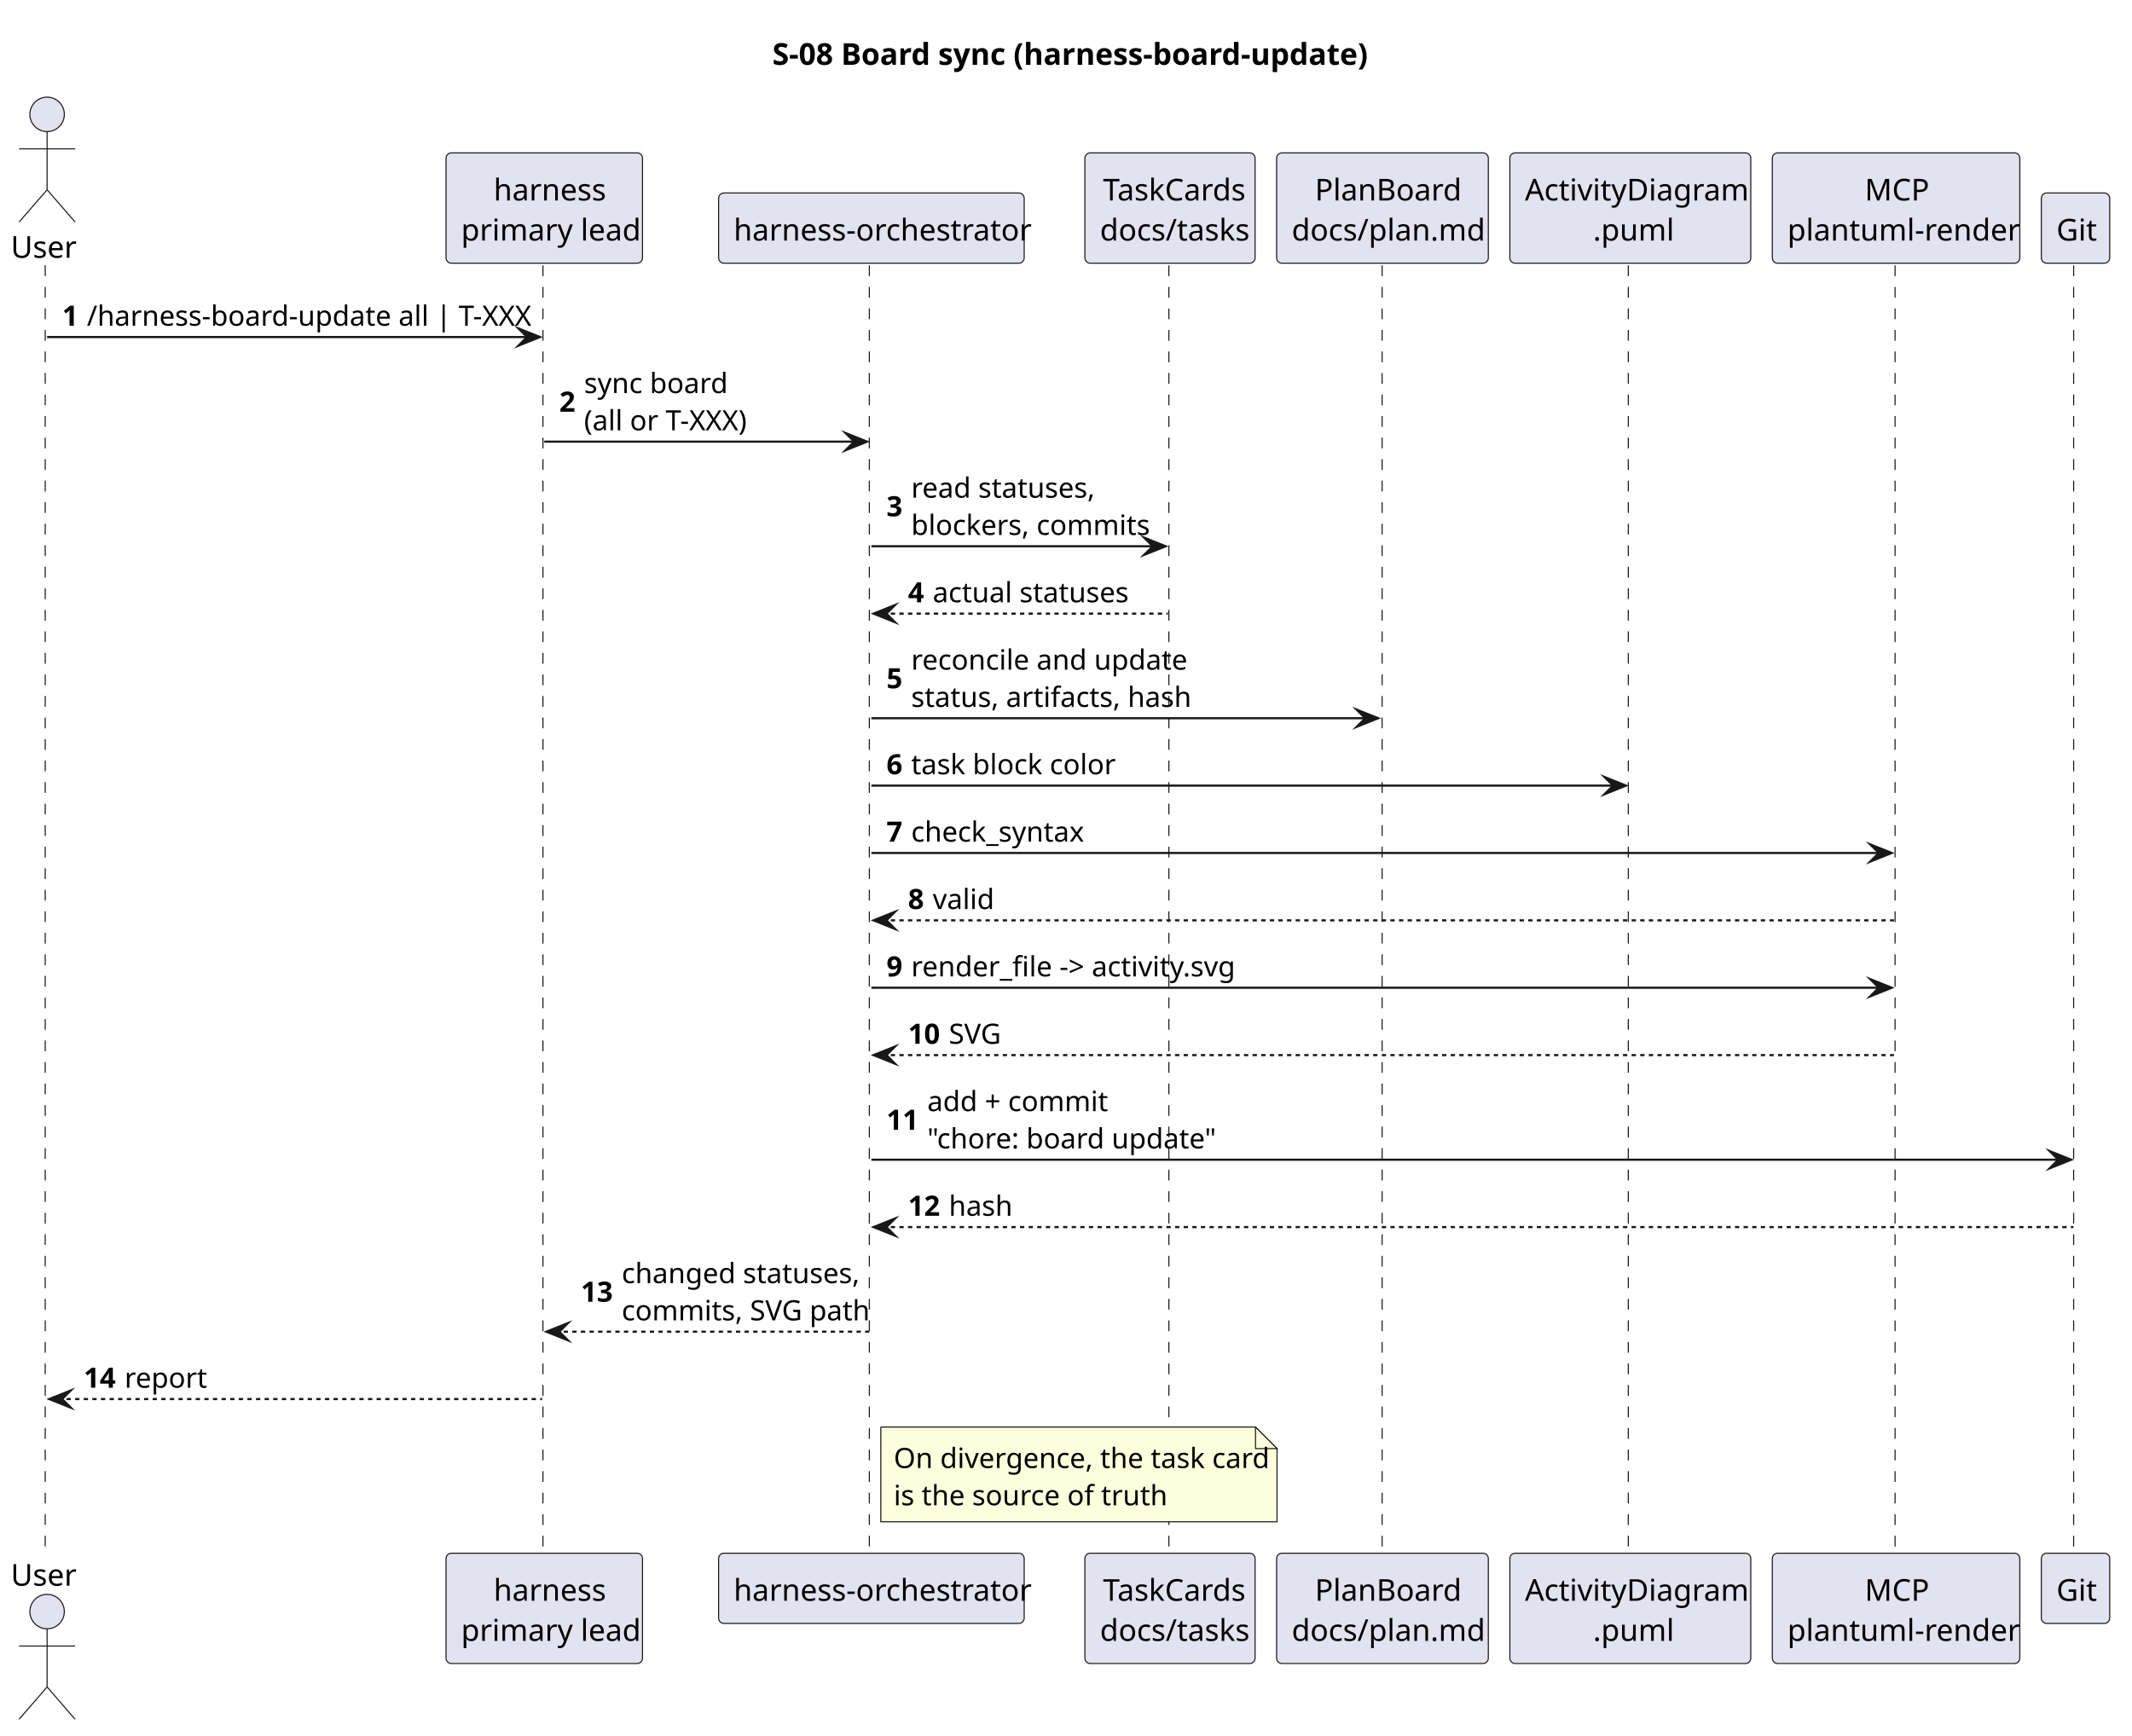
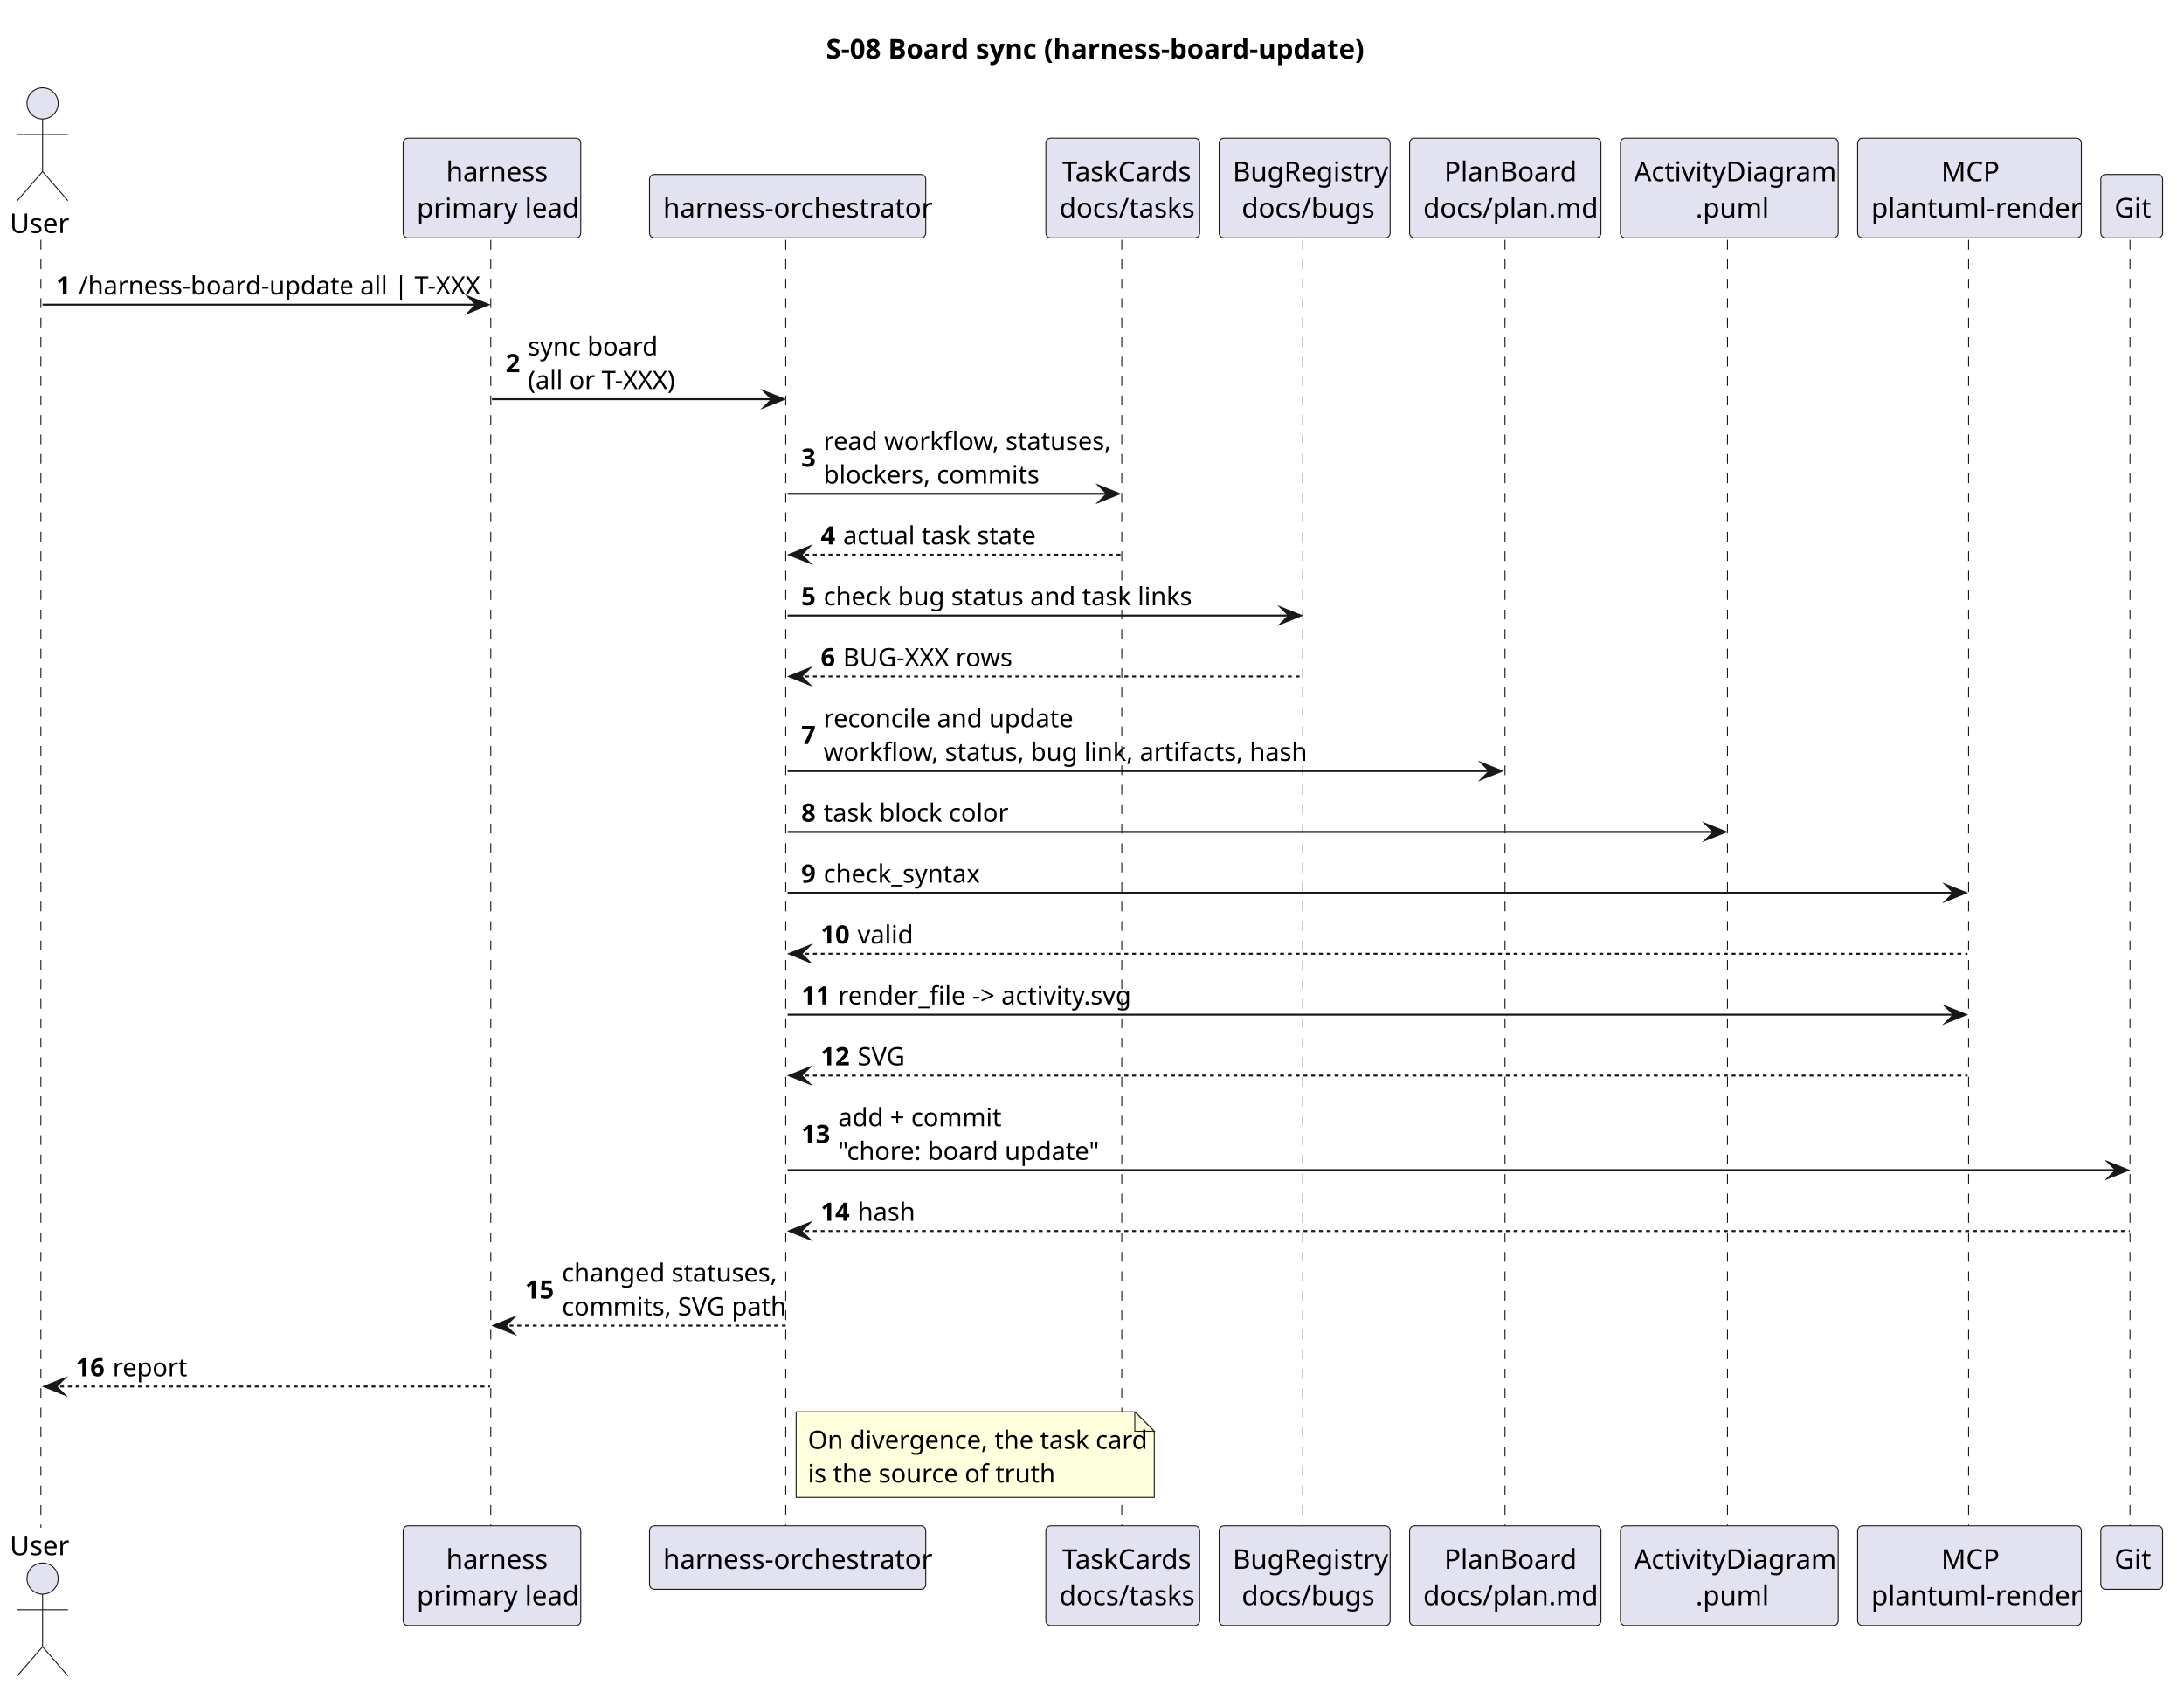
- <svg xmlns="http://www.w3.org/2000/svg" contentStyleType="text/css" data-diagram-type="SEQUENCE" height="806px" preserveAspectRatio="none" style="width:990px;height:806px;background:#FFFFFF;" version="1.1" viewBox="0 0 990 806" width="990px" zoomAndPan="magnify">
+ <svg xmlns="http://www.w3.org/2000/svg" contentStyleType="text/css" data-diagram-type="SEQUENCE" height="869px" preserveAspectRatio="none" style="width:1122px;height:869px;background:#FFFFFF;" version="1.1" viewBox="0 0 1122 869" width="1122px" zoomAndPan="magnify">
  <defs />
  <g>
    <g class="title" data-source-line="3">
-       <text fill="#000000" font-family="Segoe UI" font-size="14" font-weight="700" lengthAdjust="spacing" textLength="266.328" x="358.657" y="30.107">S-08 Board sync (harness-board-update)</text>
+       <text fill="#000000" font-family="Segoe UI" font-size="14" font-weight="700" lengthAdjust="spacing" textLength="266.328" x="424.342" y="30.107">S-08 Board sync (harness-board-update)</text>
    </g>
    <g class="participant-lifeline" data-entity-uid="part1" data-qualified-name="user" data-source-line="5" id="part1-lifeline">
      <g>
-         <rect fill="#000000" fill-opacity="0" height="599.111" width="8" x="17.873" y="123.242" />
-         <line style="stroke:#181818;stroke-width:0.5;stroke-dasharray:5,5;" x1="21" x2="21" y1="123.242" y2="722.354" />
+         <rect fill="#000000" fill-opacity="0" height="661.693" width="8" x="17.873" y="123.242" />
+         <line style="stroke:#181818;stroke-width:0.5;stroke-dasharray:5,5;" x1="21" x2="21" y1="123.242" y2="784.936" />
      </g>
    </g>
    <g class="participant-lifeline" data-entity-uid="part2" data-qualified-name="lead" data-source-line="6" id="part2-lifeline">
      <g>
-         <rect fill="#000000" fill-opacity="0" height="599.111" width="8" x="248.732" y="123.242" />
-         <line style="stroke:#181818;stroke-width:0.5;stroke-dasharray:5,5;" x1="252.119" x2="252.119" y1="123.242" y2="722.354" />
+         <rect fill="#000000" fill-opacity="0" height="661.693" width="8" x="248.732" y="123.242" />
+         <line style="stroke:#181818;stroke-width:0.5;stroke-dasharray:5,5;" x1="252.119" x2="252.119" y1="123.242" y2="784.936" />
      </g>
    </g>
    <g class="participant-lifeline" data-entity-uid="part3" data-qualified-name="orch" data-source-line="7" id="part3-lifeline">
      <g>
-         <rect fill="#000000" fill-opacity="0" height="599.111" width="8" x="400.632" y="123.242" />
-         <line style="stroke:#181818;stroke-width:0.5;stroke-dasharray:5,5;" x1="403.678" x2="403.678" y1="123.242" y2="722.354" />
+         <rect fill="#000000" fill-opacity="0" height="661.693" width="8" x="400.632" y="123.242" />
+         <line style="stroke:#181818;stroke-width:0.5;stroke-dasharray:5,5;" x1="403.678" x2="403.678" y1="123.242" y2="784.936" />
      </g>
    </g>
    <g class="participant-lifeline" data-entity-uid="part4" data-qualified-name="cards" data-source-line="8" id="part4-lifeline">
      <g>
-         <rect fill="#000000" fill-opacity="0" height="599.111" width="8" x="539.284" y="123.242" />
-         <line style="stroke:#181818;stroke-width:0.5;stroke-dasharray:5,5;" x1="542.776" x2="542.776" y1="123.242" y2="722.354" />
-       </g>
-     </g>
-     <g class="participant-lifeline" data-entity-uid="part5" data-qualified-name="board" data-source-line="9" id="part5-lifeline">
-       <g>
-         <rect fill="#000000" fill-opacity="0" height="599.111" width="8" x="637.95" y="123.242" />
-         <line style="stroke:#181818;stroke-width:0.5;stroke-dasharray:5,5;" x1="641.793" x2="641.793" y1="123.242" y2="722.354" />
-       </g>
-     </g>
-     <g class="participant-lifeline" data-entity-uid="part6" data-qualified-name="activity" data-source-line="10" id="part6-lifeline">
-       <g>
-         <rect fill="#000000" fill-opacity="0" height="599.111" width="8" x="753.042" y="123.242" />
-         <line style="stroke:#181818;stroke-width:0.5;stroke-dasharray:5,5;" x1="756.107" x2="756.107" y1="123.242" y2="722.354" />
-       </g>
-     </g>
-     <g class="participant-lifeline" data-entity-uid="part7" data-qualified-name="mcp" data-source-line="11" id="part7-lifeline">
-       <g>
-         <rect fill="#000000" fill-opacity="0" height="599.111" width="8" x="876.44" y="123.242" />
-         <line style="stroke:#181818;stroke-width:0.5;stroke-dasharray:5,5;" x1="879.977" x2="879.977" y1="123.242" y2="722.354" />
-       </g>
-     </g>
-     <g class="participant-lifeline" data-entity-uid="part8" data-qualified-name="git" data-source-line="12" id="part8-lifeline">
-       <g>
-         <rect fill="#000000" fill-opacity="0" height="599.111" width="8" x="959.773" y="123.242" />
-         <line style="stroke:#181818;stroke-width:0.5;stroke-dasharray:5,5;" x1="962.903" x2="962.903" y1="123.242" y2="722.354" />
+         <rect fill="#000000" fill-opacity="0" height="661.693" width="8" x="572.806" y="123.242" />
+         <line style="stroke:#181818;stroke-width:0.5;stroke-dasharray:5,5;" x1="576.298" x2="576.298" y1="123.242" y2="784.936" />
+       </g>
+     </g>
+     <g class="participant-lifeline" data-entity-uid="part5" data-qualified-name="bugs" data-source-line="9" id="part5-lifeline">
+       <g>
+         <rect fill="#000000" fill-opacity="0" height="661.693" width="8" x="666.239" y="123.242" />
+         <line style="stroke:#181818;stroke-width:0.5;stroke-dasharray:5,5;" x1="669.314" x2="669.314" y1="123.242" y2="784.936" />
+       </g>
+     </g>
+     <g class="participant-lifeline" data-entity-uid="part6" data-qualified-name="board" data-source-line="10" id="part6-lifeline">
+       <g>
+         <rect fill="#000000" fill-opacity="0" height="661.693" width="8" x="769.32" y="123.242" />
+         <line style="stroke:#181818;stroke-width:0.5;stroke-dasharray:5,5;" x1="773.163" x2="773.163" y1="123.242" y2="784.936" />
+       </g>
+     </g>
+     <g class="participant-lifeline" data-entity-uid="part7" data-qualified-name="activity" data-source-line="11" id="part7-lifeline">
+       <g>
+         <rect fill="#000000" fill-opacity="0" height="661.693" width="8" x="884.413" y="123.242" />
+         <line style="stroke:#181818;stroke-width:0.5;stroke-dasharray:5,5;" x1="887.477" x2="887.477" y1="123.242" y2="784.936" />
+       </g>
+     </g>
+     <g class="participant-lifeline" data-entity-uid="part8" data-qualified-name="mcp" data-source-line="12" id="part8-lifeline">
+       <g>
+         <rect fill="#000000" fill-opacity="0" height="661.693" width="8" x="1007.811" y="123.242" />
+         <line style="stroke:#181818;stroke-width:0.5;stroke-dasharray:5,5;" x1="1011.348" x2="1011.348" y1="123.242" y2="784.936" />
+       </g>
+     </g>
+     <g class="participant-lifeline" data-entity-uid="part9" data-qualified-name="git" data-source-line="13" id="part9-lifeline">
+       <g>
+         <rect fill="#000000" fill-opacity="0" height="661.693" width="8" x="1091.143" y="123.242" />
+         <line style="stroke:#181818;stroke-width:0.5;stroke-dasharray:5,5;" x1="1094.273" x2="1094.273" y1="123.242" y2="784.936" />
      </g>
    </g>
    <g class="participant participant-head" data-entity-uid="part1" data-qualified-name="user" data-source-line="5" id="part1-head">
      <text fill="#000000" font-family="Segoe UI" font-size="14" lengthAdjust="spacing" textLength="27.747" x="5" y="119.728">User</text>
      <ellipse cx="21.873" cy="53.121" fill="#E2E2F0" rx="8" ry="8" style="stroke:#181818;stroke-width:0.5;" />
      <path d="M21.873,61.121 L21.873,88.121 M8.873,69.121 L34.873,69.121 M21.873,88.121 L8.873,103.121 M21.873,88.121 L34.873,103.121" fill="none" style="stroke:#181818;stroke-width:0.5;" />
    </g>
    <g class="participant participant-tail" data-entity-uid="part1" data-qualified-name="user" data-source-line="5" id="part1-tail">
-       <text fill="#000000" font-family="Segoe UI" font-size="14" lengthAdjust="spacing" textLength="27.747" x="5" y="736.461">User</text>
-       <ellipse cx="21.873" cy="748.475" fill="#E2E2F0" rx="8" ry="8" style="stroke:#181818;stroke-width:0.5;" />
-       <path d="M21.873,756.475 L21.873,783.475 M8.873,764.475 L34.873,764.475 M21.873,783.475 L8.873,798.475 M21.873,783.475 L34.873,798.475" fill="none" style="stroke:#181818;stroke-width:0.5;" />
+       <text fill="#000000" font-family="Segoe UI" font-size="14" lengthAdjust="spacing" textLength="27.747" x="5" y="799.043">User</text>
+       <ellipse cx="21.873" cy="811.057" fill="#E2E2F0" rx="8" ry="8" style="stroke:#181818;stroke-width:0.5;" />
+       <path d="M21.873,819.057 L21.873,846.057 M8.873,827.057 L34.873,827.057 M21.873,846.057 L8.873,861.057 M21.873,846.057 L34.873,861.057" fill="none" style="stroke:#181818;stroke-width:0.5;" />
    </g>
    <g class="participant participant-head" data-entity-uid="part2" data-qualified-name="lead" data-source-line="6" id="part2-head">
      <rect fill="#E2E2F0" height="51.242" rx="2.5" ry="2.5" style="stroke:#181818;stroke-width:0.5;" width="91.226" x="207.119" y="71" />
      <text fill="#000000" font-family="Segoe UI" font-size="14" lengthAdjust="spacing" textLength="47.038" x="229.213" y="93.107">harness</text>
      <text fill="#000000" font-family="Segoe UI" font-size="14" lengthAdjust="spacing" textLength="77.226" x="214.119" y="111.728">primary lead</text>
    </g>
    <g class="participant participant-tail" data-entity-uid="part2" data-qualified-name="lead" data-source-line="6" id="part2-tail">
-       <rect fill="#E2E2F0" height="51.242" rx="2.5" ry="2.5" style="stroke:#181818;stroke-width:0.5;" width="91.226" x="207.119" y="721.354" />
-       <text fill="#000000" font-family="Segoe UI" font-size="14" lengthAdjust="spacing" textLength="47.038" x="229.213" y="743.461">harness</text>
-       <text fill="#000000" font-family="Segoe UI" font-size="14" lengthAdjust="spacing" textLength="77.226" x="214.119" y="762.082">primary lead</text>
+       <rect fill="#E2E2F0" height="51.242" rx="2.5" ry="2.5" style="stroke:#181818;stroke-width:0.5;" width="91.226" x="207.119" y="783.936" />
+       <text fill="#000000" font-family="Segoe UI" font-size="14" lengthAdjust="spacing" textLength="47.038" x="229.213" y="806.043">harness</text>
+       <text fill="#000000" font-family="Segoe UI" font-size="14" lengthAdjust="spacing" textLength="77.226" x="214.119" y="824.664">primary lead</text>
    </g>
    <g class="participant participant-head" data-entity-uid="part3" data-qualified-name="orch" data-source-line="7" id="part3-head">
      <rect fill="#E2E2F0" height="32.621" rx="2.5" ry="2.5" style="stroke:#181818;stroke-width:0.5;" width="141.907" x="333.678" y="89.621" />
      <text fill="#000000" font-family="Segoe UI" font-size="14" lengthAdjust="spacing" textLength="127.907" x="340.678" y="111.728">harness-orchestrator</text>
    </g>
    <g class="participant participant-tail" data-entity-uid="part3" data-qualified-name="orch" data-source-line="7" id="part3-tail">
-       <rect fill="#E2E2F0" height="32.621" rx="2.5" ry="2.5" style="stroke:#181818;stroke-width:0.5;" width="141.907" x="333.678" y="721.354" />
-       <text fill="#000000" font-family="Segoe UI" font-size="14" lengthAdjust="spacing" textLength="127.907" x="340.678" y="743.461">harness-orchestrator</text>
+       <rect fill="#E2E2F0" height="32.621" rx="2.5" ry="2.5" style="stroke:#181818;stroke-width:0.5;" width="141.907" x="333.678" y="783.936" />
+       <text fill="#000000" font-family="Segoe UI" font-size="14" lengthAdjust="spacing" textLength="127.907" x="340.678" y="806.043">harness-orchestrator</text>
    </g>
    <g class="participant participant-head" data-entity-uid="part4" data-qualified-name="cards" data-source-line="8" id="part4-head">
-       <rect fill="#E2E2F0" height="51.242" rx="2.5" ry="2.5" style="stroke:#181818;stroke-width:0.5;" width="79.017" x="503.776" y="71" />
-       <text fill="#000000" font-family="Segoe UI" font-size="14" lengthAdjust="spacing" textLength="62.2" x="512.184" y="93.107">TaskCards</text>
-       <text fill="#000000" font-family="Segoe UI" font-size="14" lengthAdjust="spacing" textLength="65.017" x="510.776" y="111.728">docs/tasks</text>
+       <rect fill="#E2E2F0" height="51.242" rx="2.5" ry="2.5" style="stroke:#181818;stroke-width:0.5;" width="79.017" x="537.298" y="71" />
+       <text fill="#000000" font-family="Segoe UI" font-size="14" lengthAdjust="spacing" textLength="62.2" x="545.706" y="93.107">TaskCards</text>
+       <text fill="#000000" font-family="Segoe UI" font-size="14" lengthAdjust="spacing" textLength="65.017" x="544.298" y="111.728">docs/tasks</text>
    </g>
    <g class="participant participant-tail" data-entity-uid="part4" data-qualified-name="cards" data-source-line="8" id="part4-tail">
-       <rect fill="#E2E2F0" height="51.242" rx="2.5" ry="2.5" style="stroke:#181818;stroke-width:0.5;" width="79.017" x="503.776" y="721.354" />
-       <text fill="#000000" font-family="Segoe UI" font-size="14" lengthAdjust="spacing" textLength="62.2" x="512.184" y="743.461">TaskCards</text>
-       <text fill="#000000" font-family="Segoe UI" font-size="14" lengthAdjust="spacing" textLength="65.017" x="510.776" y="762.082">docs/tasks</text>
-     </g>
-     <g class="participant participant-head" data-entity-uid="part5" data-qualified-name="board" data-source-line="9" id="part5-head">
-       <rect fill="#E2E2F0" height="51.242" rx="2.5" ry="2.5" style="stroke:#181818;stroke-width:0.5;" width="98.314" x="592.793" y="71" />
-       <text fill="#000000" font-family="Segoe UI" font-size="14" lengthAdjust="spacing" textLength="62.74" x="610.58" y="93.107">PlanBoard</text>
-       <text fill="#000000" font-family="Segoe UI" font-size="14" lengthAdjust="spacing" textLength="84.314" x="599.793" y="111.728">docs/plan.md</text>
-     </g>
-     <g class="participant participant-tail" data-entity-uid="part5" data-qualified-name="board" data-source-line="9" id="part5-tail">
-       <rect fill="#E2E2F0" height="51.242" rx="2.5" ry="2.5" style="stroke:#181818;stroke-width:0.5;" width="98.314" x="592.793" y="721.354" />
-       <text fill="#000000" font-family="Segoe UI" font-size="14" lengthAdjust="spacing" textLength="62.74" x="610.58" y="743.461">PlanBoard</text>
-       <text fill="#000000" font-family="Segoe UI" font-size="14" lengthAdjust="spacing" textLength="84.314" x="599.793" y="762.082">docs/plan.md</text>
-     </g>
-     <g class="participant participant-head" data-entity-uid="part6" data-qualified-name="activity" data-source-line="10" id="part6-head">
-       <rect fill="#E2E2F0" height="51.242" rx="2.5" ry="2.5" style="stroke:#181818;stroke-width:0.5;" width="111.87" x="701.107" y="71" />
-       <text fill="#000000" font-family="Segoe UI" font-size="14" lengthAdjust="spacing" textLength="97.87" x="708.107" y="93.107">ActivityDiagram</text>
-       <text fill="#000000" font-family="Segoe UI" font-size="14" lengthAdjust="spacing" textLength="34.638" x="739.723" y="111.728">.puml</text>
-     </g>
-     <g class="participant participant-tail" data-entity-uid="part6" data-qualified-name="activity" data-source-line="10" id="part6-tail">
-       <rect fill="#E2E2F0" height="51.242" rx="2.5" ry="2.5" style="stroke:#181818;stroke-width:0.5;" width="111.87" x="701.107" y="721.354" />
-       <text fill="#000000" font-family="Segoe UI" font-size="14" lengthAdjust="spacing" textLength="97.87" x="708.107" y="743.461">ActivityDiagram</text>
-       <text fill="#000000" font-family="Segoe UI" font-size="14" lengthAdjust="spacing" textLength="34.638" x="739.723" y="762.082">.puml</text>
-     </g>
-     <g class="participant participant-head" data-entity-uid="part7" data-qualified-name="mcp" data-source-line="11" id="part7-head">
-       <rect fill="#E2E2F0" height="51.242" rx="2.5" ry="2.5" style="stroke:#181818;stroke-width:0.5;" width="114.926" x="822.977" y="71" />
-       <text fill="#000000" font-family="Segoe UI" font-size="14" lengthAdjust="spacing" textLength="29.08" x="865.9" y="93.107">MCP</text>
-       <text fill="#000000" font-family="Segoe UI" font-size="14" lengthAdjust="spacing" textLength="100.926" x="829.977" y="111.728">plantuml-render</text>
-     </g>
-     <g class="participant participant-tail" data-entity-uid="part7" data-qualified-name="mcp" data-source-line="11" id="part7-tail">
-       <rect fill="#E2E2F0" height="51.242" rx="2.5" ry="2.5" style="stroke:#181818;stroke-width:0.5;" width="114.926" x="822.977" y="721.354" />
-       <text fill="#000000" font-family="Segoe UI" font-size="14" lengthAdjust="spacing" textLength="29.08" x="865.9" y="743.461">MCP</text>
-       <text fill="#000000" font-family="Segoe UI" font-size="14" lengthAdjust="spacing" textLength="100.926" x="829.977" y="762.082">plantuml-render</text>
-     </g>
-     <g class="participant participant-head" data-entity-uid="part8" data-qualified-name="git" data-source-line="12" id="part8-head">
-       <rect fill="#E2E2F0" height="32.621" rx="2.5" ry="2.5" style="stroke:#181818;stroke-width:0.5;" width="31.739" x="947.903" y="89.621" />
-       <text fill="#000000" font-family="Segoe UI" font-size="14" lengthAdjust="spacing" textLength="17.739" x="954.903" y="111.728">Git</text>
-     </g>
-     <g class="participant participant-tail" data-entity-uid="part8" data-qualified-name="git" data-source-line="12" id="part8-tail">
-       <rect fill="#E2E2F0" height="32.621" rx="2.5" ry="2.5" style="stroke:#181818;stroke-width:0.5;" width="31.739" x="947.903" y="721.354" />
-       <text fill="#000000" font-family="Segoe UI" font-size="14" lengthAdjust="spacing" textLength="17.739" x="954.903" y="743.461">Git</text>
-     </g>
-     <g class="message" data-entity-1="part1" data-entity-2="part2" data-source-line="14" id="msg1">
+       <rect fill="#E2E2F0" height="51.242" rx="2.5" ry="2.5" style="stroke:#181818;stroke-width:0.5;" width="79.017" x="537.298" y="783.936" />
+       <text fill="#000000" font-family="Segoe UI" font-size="14" lengthAdjust="spacing" textLength="62.2" x="545.706" y="806.043">TaskCards</text>
+       <text fill="#000000" font-family="Segoe UI" font-size="14" lengthAdjust="spacing" textLength="65.017" x="544.298" y="824.664">docs/tasks</text>
+     </g>
+     <g class="participant participant-head" data-entity-uid="part5" data-qualified-name="bugs" data-source-line="9" id="part5-head">
+       <rect fill="#E2E2F0" height="51.242" rx="2.5" ry="2.5" style="stroke:#181818;stroke-width:0.5;" width="87.849" x="626.314" y="71" />
+       <text fill="#000000" font-family="Segoe UI" font-size="14" lengthAdjust="spacing" textLength="73.849" x="633.314" y="93.107">BugRegistry</text>
+       <text fill="#000000" font-family="Segoe UI" font-size="14" lengthAdjust="spacing" textLength="64.647" x="637.915" y="111.728">docs/bugs</text>
+     </g>
+     <g class="participant participant-tail" data-entity-uid="part5" data-qualified-name="bugs" data-source-line="9" id="part5-tail">
+       <rect fill="#E2E2F0" height="51.242" rx="2.5" ry="2.5" style="stroke:#181818;stroke-width:0.5;" width="87.849" x="626.314" y="783.936" />
+       <text fill="#000000" font-family="Segoe UI" font-size="14" lengthAdjust="spacing" textLength="73.849" x="633.314" y="806.043">BugRegistry</text>
+       <text fill="#000000" font-family="Segoe UI" font-size="14" lengthAdjust="spacing" textLength="64.647" x="637.915" y="824.664">docs/bugs</text>
+     </g>
+     <g class="participant participant-head" data-entity-uid="part6" data-qualified-name="board" data-source-line="10" id="part6-head">
+       <rect fill="#E2E2F0" height="51.242" rx="2.5" ry="2.5" style="stroke:#181818;stroke-width:0.5;" width="98.314" x="724.163" y="71" />
+       <text fill="#000000" font-family="Segoe UI" font-size="14" lengthAdjust="spacing" textLength="62.74" x="741.95" y="93.107">PlanBoard</text>
+       <text fill="#000000" font-family="Segoe UI" font-size="14" lengthAdjust="spacing" textLength="84.314" x="731.163" y="111.728">docs/plan.md</text>
+     </g>
+     <g class="participant participant-tail" data-entity-uid="part6" data-qualified-name="board" data-source-line="10" id="part6-tail">
+       <rect fill="#E2E2F0" height="51.242" rx="2.5" ry="2.5" style="stroke:#181818;stroke-width:0.5;" width="98.314" x="724.163" y="783.936" />
+       <text fill="#000000" font-family="Segoe UI" font-size="14" lengthAdjust="spacing" textLength="62.74" x="741.95" y="806.043">PlanBoard</text>
+       <text fill="#000000" font-family="Segoe UI" font-size="14" lengthAdjust="spacing" textLength="84.314" x="731.163" y="824.664">docs/plan.md</text>
+     </g>
+     <g class="participant participant-head" data-entity-uid="part7" data-qualified-name="activity" data-source-line="11" id="part7-head">
+       <rect fill="#E2E2F0" height="51.242" rx="2.5" ry="2.5" style="stroke:#181818;stroke-width:0.5;" width="111.87" x="832.477" y="71" />
+       <text fill="#000000" font-family="Segoe UI" font-size="14" lengthAdjust="spacing" textLength="97.87" x="839.477" y="93.107">ActivityDiagram</text>
+       <text fill="#000000" font-family="Segoe UI" font-size="14" lengthAdjust="spacing" textLength="34.638" x="871.094" y="111.728">.puml</text>
+     </g>
+     <g class="participant participant-tail" data-entity-uid="part7" data-qualified-name="activity" data-source-line="11" id="part7-tail">
+       <rect fill="#E2E2F0" height="51.242" rx="2.5" ry="2.5" style="stroke:#181818;stroke-width:0.5;" width="111.87" x="832.477" y="783.936" />
+       <text fill="#000000" font-family="Segoe UI" font-size="14" lengthAdjust="spacing" textLength="97.87" x="839.477" y="806.043">ActivityDiagram</text>
+       <text fill="#000000" font-family="Segoe UI" font-size="14" lengthAdjust="spacing" textLength="34.638" x="871.094" y="824.664">.puml</text>
+     </g>
+     <g class="participant participant-head" data-entity-uid="part8" data-qualified-name="mcp" data-source-line="12" id="part8-head">
+       <rect fill="#E2E2F0" height="51.242" rx="2.5" ry="2.5" style="stroke:#181818;stroke-width:0.5;" width="114.926" x="954.348" y="71" />
+       <text fill="#000000" font-family="Segoe UI" font-size="14" lengthAdjust="spacing" textLength="29.08" x="997.27" y="93.107">MCP</text>
+       <text fill="#000000" font-family="Segoe UI" font-size="14" lengthAdjust="spacing" textLength="100.926" x="961.348" y="111.728">plantuml-render</text>
+     </g>
+     <g class="participant participant-tail" data-entity-uid="part8" data-qualified-name="mcp" data-source-line="12" id="part8-tail">
+       <rect fill="#E2E2F0" height="51.242" rx="2.5" ry="2.5" style="stroke:#181818;stroke-width:0.5;" width="114.926" x="954.348" y="783.936" />
+       <text fill="#000000" font-family="Segoe UI" font-size="14" lengthAdjust="spacing" textLength="29.08" x="997.27" y="806.043">MCP</text>
+       <text fill="#000000" font-family="Segoe UI" font-size="14" lengthAdjust="spacing" textLength="100.926" x="961.348" y="824.664">plantuml-render</text>
+     </g>
+     <g class="participant participant-head" data-entity-uid="part9" data-qualified-name="git" data-source-line="13" id="part9-head">
+       <rect fill="#E2E2F0" height="32.621" rx="2.5" ry="2.5" style="stroke:#181818;stroke-width:0.5;" width="31.739" x="1079.273" y="89.621" />
+       <text fill="#000000" font-family="Segoe UI" font-size="14" lengthAdjust="spacing" textLength="17.739" x="1086.273" y="111.728">Git</text>
+     </g>
+     <g class="participant participant-tail" data-entity-uid="part9" data-qualified-name="git" data-source-line="13" id="part9-tail">
+       <rect fill="#E2E2F0" height="32.621" rx="2.5" ry="2.5" style="stroke:#181818;stroke-width:0.5;" width="31.739" x="1079.273" y="783.936" />
+       <text fill="#000000" font-family="Segoe UI" font-size="14" lengthAdjust="spacing" textLength="17.739" x="1086.273" y="806.043">Git</text>
+     </g>
+     <g class="message" data-entity-1="part1" data-entity-2="part2" data-source-line="15" id="msg1">
      <polygon fill="#181818" points="240.732,152.533,250.732,156.533,240.732,160.533,244.732,156.533" style="stroke:#181818;stroke-width:1;stroke-linejoin:miter;stroke-miterlimit:10;" />
      <line style="stroke:#181818;stroke-width:1;" x1="21.873" x2="246.732" y1="156.533" y2="156.533" />
      <text fill="#000000" font-family="Segoe UI" font-size="13" font-weight="700" lengthAdjust="spacing" textLength="7.478" x="28.873" y="151.27">1</text>
      <text fill="#000000" font-family="Segoe UI" font-size="13" lengthAdjust="spacing" textLength="195.381" x="40.351" y="151.27">/harness-board-update all | T-XXX</text>
    </g>
-     <g class="message" data-entity-1="part2" data-entity-2="part3" data-source-line="15" id="msg2">
+     <g class="message" data-entity-1="part2" data-entity-2="part3" data-source-line="16" id="msg2">
      <polygon fill="#181818" points="392.632,201.115,402.632,205.115,392.632,209.115,396.632,205.115" style="stroke:#181818;stroke-width:1;stroke-linejoin:miter;stroke-miterlimit:10;" />
      <line style="stroke:#181818;stroke-width:1;" x1="252.732" x2="398.632" y1="205.115" y2="205.115" />
      <text fill="#000000" font-family="Segoe UI" font-size="13" font-weight="700" lengthAdjust="spacing" textLength="7.478" x="259.732" y="191.207">2</text>
      <text fill="#000000" font-family="Segoe UI" font-size="13" lengthAdjust="spacing" textLength="62.778" x="271.209" y="182.561">sync board</text>
      <text fill="#000000" font-family="Segoe UI" font-size="13" lengthAdjust="spacing" textLength="75.029" x="271.209" y="199.852">(all or T-XXX)</text>
    </g>
-     <g class="message" data-entity-1="part3" data-entity-2="part4" data-source-line="16" id="msg3">
-       <polygon fill="#181818" points="531.284,249.697,541.284,253.697,531.284,257.697,535.284,253.697" style="stroke:#181818;stroke-width:1;stroke-linejoin:miter;stroke-miterlimit:10;" />
-       <line style="stroke:#181818;stroke-width:1;" x1="404.632" x2="537.284" y1="253.697" y2="253.697" />
+     <g class="message" data-entity-1="part3" data-entity-2="part4" data-source-line="17" id="msg3">
+       <polygon fill="#181818" points="564.806,249.697,574.806,253.697,564.806,257.697,568.806,253.697" style="stroke:#181818;stroke-width:1;stroke-linejoin:miter;stroke-miterlimit:10;" />
+       <line style="stroke:#181818;stroke-width:1;" x1="404.632" x2="570.806" y1="253.697" y2="253.697" />
      <text fill="#000000" font-family="Segoe UI" font-size="13" font-weight="700" lengthAdjust="spacing" textLength="7.478" x="411.632" y="239.789">3</text>
-       <text fill="#000000" font-family="Segoe UI" font-size="13" lengthAdjust="spacing" textLength="78.095" x="423.109" y="231.144">read statuses,</text>
+       <text fill="#000000" font-family="Segoe UI" font-size="13" lengthAdjust="spacing" textLength="136.697" x="423.109" y="231.144">read workflow, statuses,</text>
      <text fill="#000000" font-family="Segoe UI" font-size="13" lengthAdjust="spacing" textLength="103.175" x="423.109" y="248.435">blockers, commits</text>
    </g>
-     <g class="message" data-entity-1="part4" data-entity-2="part3" data-source-line="17" id="msg4">
+     <g class="message" data-entity-1="part4" data-entity-2="part3" data-source-line="18" id="msg4">
      <polygon fill="#181818" points="415.632,280.988,405.632,284.988,415.632,288.988,411.632,284.988" style="stroke:#181818;stroke-width:1;stroke-linejoin:miter;stroke-miterlimit:10;" />
-       <line style="stroke:#181818;stroke-width:1;stroke-dasharray:2,2;" x1="409.632" x2="542.284" y1="284.988" y2="284.988" />
+       <line style="stroke:#181818;stroke-width:1;stroke-dasharray:2,2;" x1="409.632" x2="575.806" y1="284.988" y2="284.988" />
      <text fill="#000000" font-family="Segoe UI" font-size="13" font-weight="700" lengthAdjust="spacing" textLength="7.478" x="421.632" y="279.726">4</text>
-       <text fill="#000000" font-family="Segoe UI" font-size="13" lengthAdjust="spacing" textLength="83.834" x="433.109" y="279.726">actual statuses</text>
-     </g>
-     <g class="message" data-entity-1="part3" data-entity-2="part5" data-source-line="18" id="msg5">
-       <polygon fill="#181818" points="629.95,329.57,639.95,333.57,629.95,337.57,633.95,333.57" style="stroke:#181818;stroke-width:1;stroke-linejoin:miter;stroke-miterlimit:10;" />
-       <line style="stroke:#181818;stroke-width:1;" x1="404.632" x2="635.95" y1="333.57" y2="333.57" />
-       <text fill="#000000" font-family="Segoe UI" font-size="13" font-weight="700" lengthAdjust="spacing" textLength="7.478" x="411.632" y="319.662">5</text>
-       <text fill="#000000" font-family="Segoe UI" font-size="13" lengthAdjust="spacing" textLength="120.618" x="423.109" y="311.017">reconcile and update</text>
-       <text fill="#000000" font-family="Segoe UI" font-size="13" lengthAdjust="spacing" textLength="118.714" x="423.109" y="328.308">status, artifacts, hash</text>
-     </g>
-     <g class="message" data-entity-1="part3" data-entity-2="part6" data-source-line="19" id="msg6">
-       <polygon fill="#181818" points="745.042,360.861,755.042,364.861,745.042,368.861,749.042,364.861" style="stroke:#181818;stroke-width:1;stroke-linejoin:miter;stroke-miterlimit:10;" />
-       <line style="stroke:#181818;stroke-width:1;" x1="404.632" x2="751.042" y1="364.861" y2="364.861" />
-       <text fill="#000000" font-family="Segoe UI" font-size="13" font-weight="700" lengthAdjust="spacing" textLength="7.478" x="411.632" y="359.599">6</text>
-       <text fill="#000000" font-family="Segoe UI" font-size="13" lengthAdjust="spacing" textLength="89.902" x="423.109" y="359.599">task block color</text>
-     </g>
-     <g class="message" data-entity-1="part3" data-entity-2="part7" data-source-line="20" id="msg7">
-       <polygon fill="#181818" points="868.44,392.152,878.44,396.152,868.44,400.152,872.44,396.152" style="stroke:#181818;stroke-width:1;stroke-linejoin:miter;stroke-miterlimit:10;" />
-       <line style="stroke:#181818;stroke-width:1;" x1="404.632" x2="874.44" y1="396.152" y2="396.152" />
-       <text fill="#000000" font-family="Segoe UI" font-size="13" font-weight="700" lengthAdjust="spacing" textLength="7.478" x="411.632" y="390.89">7</text>
-       <text fill="#000000" font-family="Segoe UI" font-size="13" lengthAdjust="spacing" textLength="74.172" x="423.109" y="390.89">check_syntax</text>
-     </g>
-     <g class="message" data-entity-1="part7" data-entity-2="part3" data-source-line="21" id="msg8">
-       <polygon fill="#181818" points="415.632,423.443,405.632,427.443,415.632,431.443,411.632,427.443" style="stroke:#181818;stroke-width:1;stroke-linejoin:miter;stroke-miterlimit:10;" />
-       <line style="stroke:#181818;stroke-width:1;stroke-dasharray:2,2;" x1="409.632" x2="879.44" y1="427.443" y2="427.443" />
-       <text fill="#000000" font-family="Segoe UI" font-size="13" font-weight="700" lengthAdjust="spacing" textLength="7.478" x="421.632" y="422.181">8</text>
-       <text fill="#000000" font-family="Segoe UI" font-size="13" lengthAdjust="spacing" textLength="26.794" x="433.109" y="422.181">valid</text>
-     </g>
-     <g class="message" data-entity-1="part3" data-entity-2="part7" data-source-line="22" id="msg9">
-       <polygon fill="#181818" points="868.44,454.734,878.44,458.734,868.44,462.734,872.44,458.734" style="stroke:#181818;stroke-width:1;stroke-linejoin:miter;stroke-miterlimit:10;" />
-       <line style="stroke:#181818;stroke-width:1;" x1="404.632" x2="874.44" y1="458.734" y2="458.734" />
+       <text fill="#000000" font-family="Segoe UI" font-size="13" lengthAdjust="spacing" textLength="92.003" x="433.109" y="279.726">actual task state</text>
+     </g>
+     <g class="message" data-entity-1="part3" data-entity-2="part5" data-source-line="19" id="msg5">
+       <polygon fill="#181818" points="658.239,312.279,668.239,316.279,658.239,320.279,662.239,316.279" style="stroke:#181818;stroke-width:1;stroke-linejoin:miter;stroke-miterlimit:10;" />
+       <line style="stroke:#181818;stroke-width:1;" x1="404.632" x2="664.239" y1="316.279" y2="316.279" />
+       <text fill="#000000" font-family="Segoe UI" font-size="13" font-weight="700" lengthAdjust="spacing" textLength="7.478" x="411.632" y="311.017">5</text>
+       <text fill="#000000" font-family="Segoe UI" font-size="13" lengthAdjust="spacing" textLength="177.157" x="423.109" y="311.017">check bug status and task links</text>
+     </g>
+     <g class="message" data-entity-1="part5" data-entity-2="part3" data-source-line="20" id="msg6">
+       <polygon fill="#181818" points="415.632,343.57,405.632,347.57,415.632,351.57,411.632,347.57" style="stroke:#181818;stroke-width:1;stroke-linejoin:miter;stroke-miterlimit:10;" />
+       <line style="stroke:#181818;stroke-width:1;stroke-dasharray:2,2;" x1="409.632" x2="669.239" y1="347.57" y2="347.57" />
+       <text fill="#000000" font-family="Segoe UI" font-size="13" font-weight="700" lengthAdjust="spacing" textLength="7.478" x="421.632" y="342.308">6</text>
+       <text fill="#000000" font-family="Segoe UI" font-size="13" lengthAdjust="spacing" textLength="84.113" x="433.109" y="342.308">BUG-XXX rows</text>
+     </g>
+     <g class="message" data-entity-1="part3" data-entity-2="part6" data-source-line="21" id="msg7">
+       <polygon fill="#181818" points="761.32,392.152,771.32,396.152,761.32,400.152,765.32,396.152" style="stroke:#181818;stroke-width:1;stroke-linejoin:miter;stroke-miterlimit:10;" />
+       <line style="stroke:#181818;stroke-width:1;" x1="404.632" x2="767.32" y1="396.152" y2="396.152" />
+       <text fill="#000000" font-family="Segoe UI" font-size="13" font-weight="700" lengthAdjust="spacing" textLength="7.478" x="411.632" y="382.244">7</text>
+       <text fill="#000000" font-family="Segoe UI" font-size="13" lengthAdjust="spacing" textLength="120.618" x="423.109" y="373.599">reconcile and update</text>
+       <text fill="#000000" font-family="Segoe UI" font-size="13" lengthAdjust="spacing" textLength="230.026" x="423.109" y="390.89">workflow, status, bug link, artifacts, hash</text>
+     </g>
+     <g class="message" data-entity-1="part3" data-entity-2="part7" data-source-line="22" id="msg8">
+       <polygon fill="#181818" points="876.413,423.443,886.413,427.443,876.413,431.443,880.413,427.443" style="stroke:#181818;stroke-width:1;stroke-linejoin:miter;stroke-miterlimit:10;" />
+       <line style="stroke:#181818;stroke-width:1;" x1="404.632" x2="882.413" y1="427.443" y2="427.443" />
+       <text fill="#000000" font-family="Segoe UI" font-size="13" font-weight="700" lengthAdjust="spacing" textLength="7.478" x="411.632" y="422.181">8</text>
+       <text fill="#000000" font-family="Segoe UI" font-size="13" lengthAdjust="spacing" textLength="89.902" x="423.109" y="422.181">task block color</text>
+     </g>
+     <g class="message" data-entity-1="part3" data-entity-2="part8" data-source-line="23" id="msg9">
+       <polygon fill="#181818" points="999.811,454.734,1009.811,458.734,999.811,462.734,1003.811,458.734" style="stroke:#181818;stroke-width:1;stroke-linejoin:miter;stroke-miterlimit:10;" />
+       <line style="stroke:#181818;stroke-width:1;" x1="404.632" x2="1005.811" y1="458.734" y2="458.734" />
      <text fill="#000000" font-family="Segoe UI" font-size="13" font-weight="700" lengthAdjust="spacing" textLength="7.478" x="411.632" y="453.472">9</text>
-       <text fill="#000000" font-family="Segoe UI" font-size="13" lengthAdjust="spacing" textLength="143.882" x="423.109" y="453.472">render_file -&gt; activity.svg</text>
-     </g>
-     <g class="message" data-entity-1="part7" data-entity-2="part3" data-source-line="23" id="msg10">
+       <text fill="#000000" font-family="Segoe UI" font-size="13" lengthAdjust="spacing" textLength="74.172" x="423.109" y="453.472">check_syntax</text>
+     </g>
+     <g class="message" data-entity-1="part8" data-entity-2="part3" data-source-line="24" id="msg10">
      <polygon fill="#181818" points="415.632,486.025,405.632,490.025,415.632,494.025,411.632,490.025" style="stroke:#181818;stroke-width:1;stroke-linejoin:miter;stroke-miterlimit:10;" />
-       <line style="stroke:#181818;stroke-width:1;stroke-dasharray:2,2;" x1="409.632" x2="879.44" y1="490.025" y2="490.025" />
+       <line style="stroke:#181818;stroke-width:1;stroke-dasharray:2,2;" x1="409.632" x2="1010.811" y1="490.025" y2="490.025" />
      <text fill="#000000" font-family="Segoe UI" font-size="13" font-weight="700" lengthAdjust="spacing" textLength="14.955" x="421.632" y="484.763">10</text>
-       <text fill="#000000" font-family="Segoe UI" font-size="13" lengthAdjust="spacing" textLength="23.899" x="440.587" y="484.763">SVG</text>
-     </g>
-     <g class="message" data-entity-1="part3" data-entity-2="part8" data-source-line="24" id="msg11">
-       <polygon fill="#181818" points="951.773,534.607,961.773,538.607,951.773,542.607,955.773,538.607" style="stroke:#181818;stroke-width:1;stroke-linejoin:miter;stroke-miterlimit:10;" />
-       <line style="stroke:#181818;stroke-width:1;" x1="404.632" x2="957.773" y1="538.607" y2="538.607" />
-       <text fill="#000000" font-family="Segoe UI" font-size="13" font-weight="700" lengthAdjust="spacing" textLength="14.955" x="411.632" y="524.699">11</text>
-       <text fill="#000000" font-family="Segoe UI" font-size="13" lengthAdjust="spacing" textLength="81.51" x="430.587" y="516.054">add + commit</text>
-       <text fill="#000000" font-family="Segoe UI" font-size="13" lengthAdjust="spacing" textLength="126.953" x="430.587" y="533.345">"chore: board update"</text>
-     </g>
-     <g class="message" data-entity-1="part8" data-entity-2="part3" data-source-line="25" id="msg12">
-       <polygon fill="#181818" points="415.632,565.898,405.632,569.898,415.632,573.898,411.632,569.898" style="stroke:#181818;stroke-width:1;stroke-linejoin:miter;stroke-miterlimit:10;" />
-       <line style="stroke:#181818;stroke-width:1;stroke-dasharray:2,2;" x1="409.632" x2="962.773" y1="569.898" y2="569.898" />
-       <text fill="#000000" font-family="Segoe UI" font-size="13" font-weight="700" lengthAdjust="spacing" textLength="14.955" x="421.632" y="564.636">12</text>
-       <text fill="#000000" font-family="Segoe UI" font-size="13" lengthAdjust="spacing" textLength="26.844" x="440.587" y="564.636">hash</text>
-     </g>
-     <g class="message" data-entity-1="part3" data-entity-2="part2" data-source-line="26" id="msg13">
-       <polygon fill="#181818" points="263.732,614.481,253.732,618.481,263.732,622.481,259.732,618.481" style="stroke:#181818;stroke-width:1;stroke-linejoin:miter;stroke-miterlimit:10;" />
-       <line style="stroke:#181818;stroke-width:1;stroke-dasharray:2,2;" x1="257.732" x2="403.632" y1="618.481" y2="618.481" />
-       <text fill="#000000" font-family="Segoe UI" font-size="13" font-weight="700" lengthAdjust="spacing" textLength="14.955" x="269.732" y="604.572">13</text>
-       <text fill="#000000" font-family="Segoe UI" font-size="13" lengthAdjust="spacing" textLength="101.95" x="288.687" y="595.927">changed statuses,</text>
-       <text fill="#000000" font-family="Segoe UI" font-size="13" lengthAdjust="spacing" textLength="108.945" x="288.687" y="613.218">commits, SVG path</text>
-     </g>
-     <g class="message" data-entity-1="part2" data-entity-2="part1" data-source-line="27" id="msg14">
-       <polygon fill="#181818" points="32.873,645.771,22.873,649.771,32.873,653.771,28.873,649.771" style="stroke:#181818;stroke-width:1;stroke-linejoin:miter;stroke-miterlimit:10;" />
-       <line style="stroke:#181818;stroke-width:1;stroke-dasharray:2,2;" x1="26.873" x2="251.732" y1="649.771" y2="649.771" />
-       <text fill="#000000" font-family="Segoe UI" font-size="13" font-weight="700" lengthAdjust="spacing" textLength="14.955" x="38.873" y="644.509">14</text>
-       <text fill="#000000" font-family="Segoe UI" font-size="13" lengthAdjust="spacing" textLength="35.502" x="57.829" y="644.509">report</text>
-     </g>
-     <path d="M409,662.771 L409,706.771 L593,706.771 L593,672.771 L583,662.771 L409,662.771" fill="#FEFFDD" style="stroke:#181818;stroke-width:0.5;" />
-     <path d="M583,662.771 L583,672.771 L593,672.771 L583,662.771" fill="#FEFFDD" style="stroke:#181818;stroke-width:0.5;" />
-     <text fill="#000000" font-family="Segoe UI" font-size="13" lengthAdjust="spacing" textLength="163.535" x="415" y="681.8">On divergence, the task card</text>
-     <text fill="#000000" font-family="Segoe UI" font-size="13" lengthAdjust="spacing" textLength="119.012" x="415" y="699.091">is the source of truth</text>
+       <text fill="#000000" font-family="Segoe UI" font-size="13" lengthAdjust="spacing" textLength="26.794" x="440.587" y="484.763">valid</text>
+     </g>
+     <g class="message" data-entity-1="part3" data-entity-2="part8" data-source-line="25" id="msg11">
+       <polygon fill="#181818" points="999.811,517.316,1009.811,521.316,999.811,525.316,1003.811,521.316" style="stroke:#181818;stroke-width:1;stroke-linejoin:miter;stroke-miterlimit:10;" />
+       <line style="stroke:#181818;stroke-width:1;" x1="404.632" x2="1005.811" y1="521.316" y2="521.316" />
+       <text fill="#000000" font-family="Segoe UI" font-size="13" font-weight="700" lengthAdjust="spacing" textLength="14.955" x="411.632" y="516.054">11</text>
+       <text fill="#000000" font-family="Segoe UI" font-size="13" lengthAdjust="spacing" textLength="143.882" x="430.587" y="516.054">render_file -&gt; activity.svg</text>
+     </g>
+     <g class="message" data-entity-1="part8" data-entity-2="part3" data-source-line="26" id="msg12">
+       <polygon fill="#181818" points="415.632,548.607,405.632,552.607,415.632,556.607,411.632,552.607" style="stroke:#181818;stroke-width:1;stroke-linejoin:miter;stroke-miterlimit:10;" />
+       <line style="stroke:#181818;stroke-width:1;stroke-dasharray:2,2;" x1="409.632" x2="1010.811" y1="552.607" y2="552.607" />
+       <text fill="#000000" font-family="Segoe UI" font-size="13" font-weight="700" lengthAdjust="spacing" textLength="14.955" x="421.632" y="547.345">12</text>
+       <text fill="#000000" font-family="Segoe UI" font-size="13" lengthAdjust="spacing" textLength="23.899" x="440.587" y="547.345">SVG</text>
+     </g>
+     <g class="message" data-entity-1="part3" data-entity-2="part9" data-source-line="27" id="msg13">
+       <polygon fill="#181818" points="1083.143,597.189,1093.143,601.189,1083.143,605.189,1087.143,601.189" style="stroke:#181818;stroke-width:1;stroke-linejoin:miter;stroke-miterlimit:10;" />
+       <line style="stroke:#181818;stroke-width:1;" x1="404.632" x2="1089.143" y1="601.189" y2="601.189" />
+       <text fill="#000000" font-family="Segoe UI" font-size="13" font-weight="700" lengthAdjust="spacing" textLength="14.955" x="411.632" y="587.281">13</text>
+       <text fill="#000000" font-family="Segoe UI" font-size="13" lengthAdjust="spacing" textLength="81.51" x="430.587" y="578.636">add + commit</text>
+       <text fill="#000000" font-family="Segoe UI" font-size="13" lengthAdjust="spacing" textLength="126.953" x="430.587" y="595.927">"chore: board update"</text>
+     </g>
+     <g class="message" data-entity-1="part9" data-entity-2="part3" data-source-line="28" id="msg14">
+       <polygon fill="#181818" points="415.632,628.481,405.632,632.481,415.632,636.481,411.632,632.481" style="stroke:#181818;stroke-width:1;stroke-linejoin:miter;stroke-miterlimit:10;" />
+       <line style="stroke:#181818;stroke-width:1;stroke-dasharray:2,2;" x1="409.632" x2="1094.143" y1="632.481" y2="632.481" />
+       <text fill="#000000" font-family="Segoe UI" font-size="13" font-weight="700" lengthAdjust="spacing" textLength="14.955" x="421.632" y="627.218">14</text>
+       <text fill="#000000" font-family="Segoe UI" font-size="13" lengthAdjust="spacing" textLength="26.844" x="440.587" y="627.218">hash</text>
+     </g>
+     <g class="message" data-entity-1="part3" data-entity-2="part2" data-source-line="29" id="msg15">
+       <polygon fill="#181818" points="263.732,677.062,253.732,681.062,263.732,685.062,259.732,681.062" style="stroke:#181818;stroke-width:1;stroke-linejoin:miter;stroke-miterlimit:10;" />
+       <line style="stroke:#181818;stroke-width:1;stroke-dasharray:2,2;" x1="257.732" x2="403.632" y1="681.062" y2="681.062" />
+       <text fill="#000000" font-family="Segoe UI" font-size="13" font-weight="700" lengthAdjust="spacing" textLength="14.955" x="269.732" y="667.154">15</text>
+       <text fill="#000000" font-family="Segoe UI" font-size="13" lengthAdjust="spacing" textLength="101.95" x="288.687" y="658.509">changed statuses,</text>
+       <text fill="#000000" font-family="Segoe UI" font-size="13" lengthAdjust="spacing" textLength="108.945" x="288.687" y="675.8">commits, SVG path</text>
+     </g>
+     <g class="message" data-entity-1="part2" data-entity-2="part1" data-source-line="30" id="msg16">
+       <polygon fill="#181818" points="32.873,708.354,22.873,712.354,32.873,716.354,28.873,712.354" style="stroke:#181818;stroke-width:1;stroke-linejoin:miter;stroke-miterlimit:10;" />
+       <line style="stroke:#181818;stroke-width:1;stroke-dasharray:2,2;" x1="26.873" x2="251.732" y1="712.354" y2="712.354" />
+       <text fill="#000000" font-family="Segoe UI" font-size="13" font-weight="700" lengthAdjust="spacing" textLength="14.955" x="38.873" y="707.091">16</text>
+       <text fill="#000000" font-family="Segoe UI" font-size="13" lengthAdjust="spacing" textLength="35.502" x="57.829" y="707.091">report</text>
+     </g>
+     <path d="M409,725.354 L409,769.354 L593,769.354 L593,735.354 L583,725.354 L409,725.354" fill="#FEFFDD" style="stroke:#181818;stroke-width:0.5;" />
+     <path d="M583,725.354 L583,735.354 L593,735.354 L583,725.354" fill="#FEFFDD" style="stroke:#181818;stroke-width:0.5;" />
+     <text fill="#000000" font-family="Segoe UI" font-size="13" lengthAdjust="spacing" textLength="163.535" x="415" y="744.382">On divergence, the task card</text>
+     <text fill="#000000" font-family="Segoe UI" font-size="13" lengthAdjust="spacing" textLength="119.012" x="415" y="761.673">is the source of truth</text>
  </g>
</svg>
